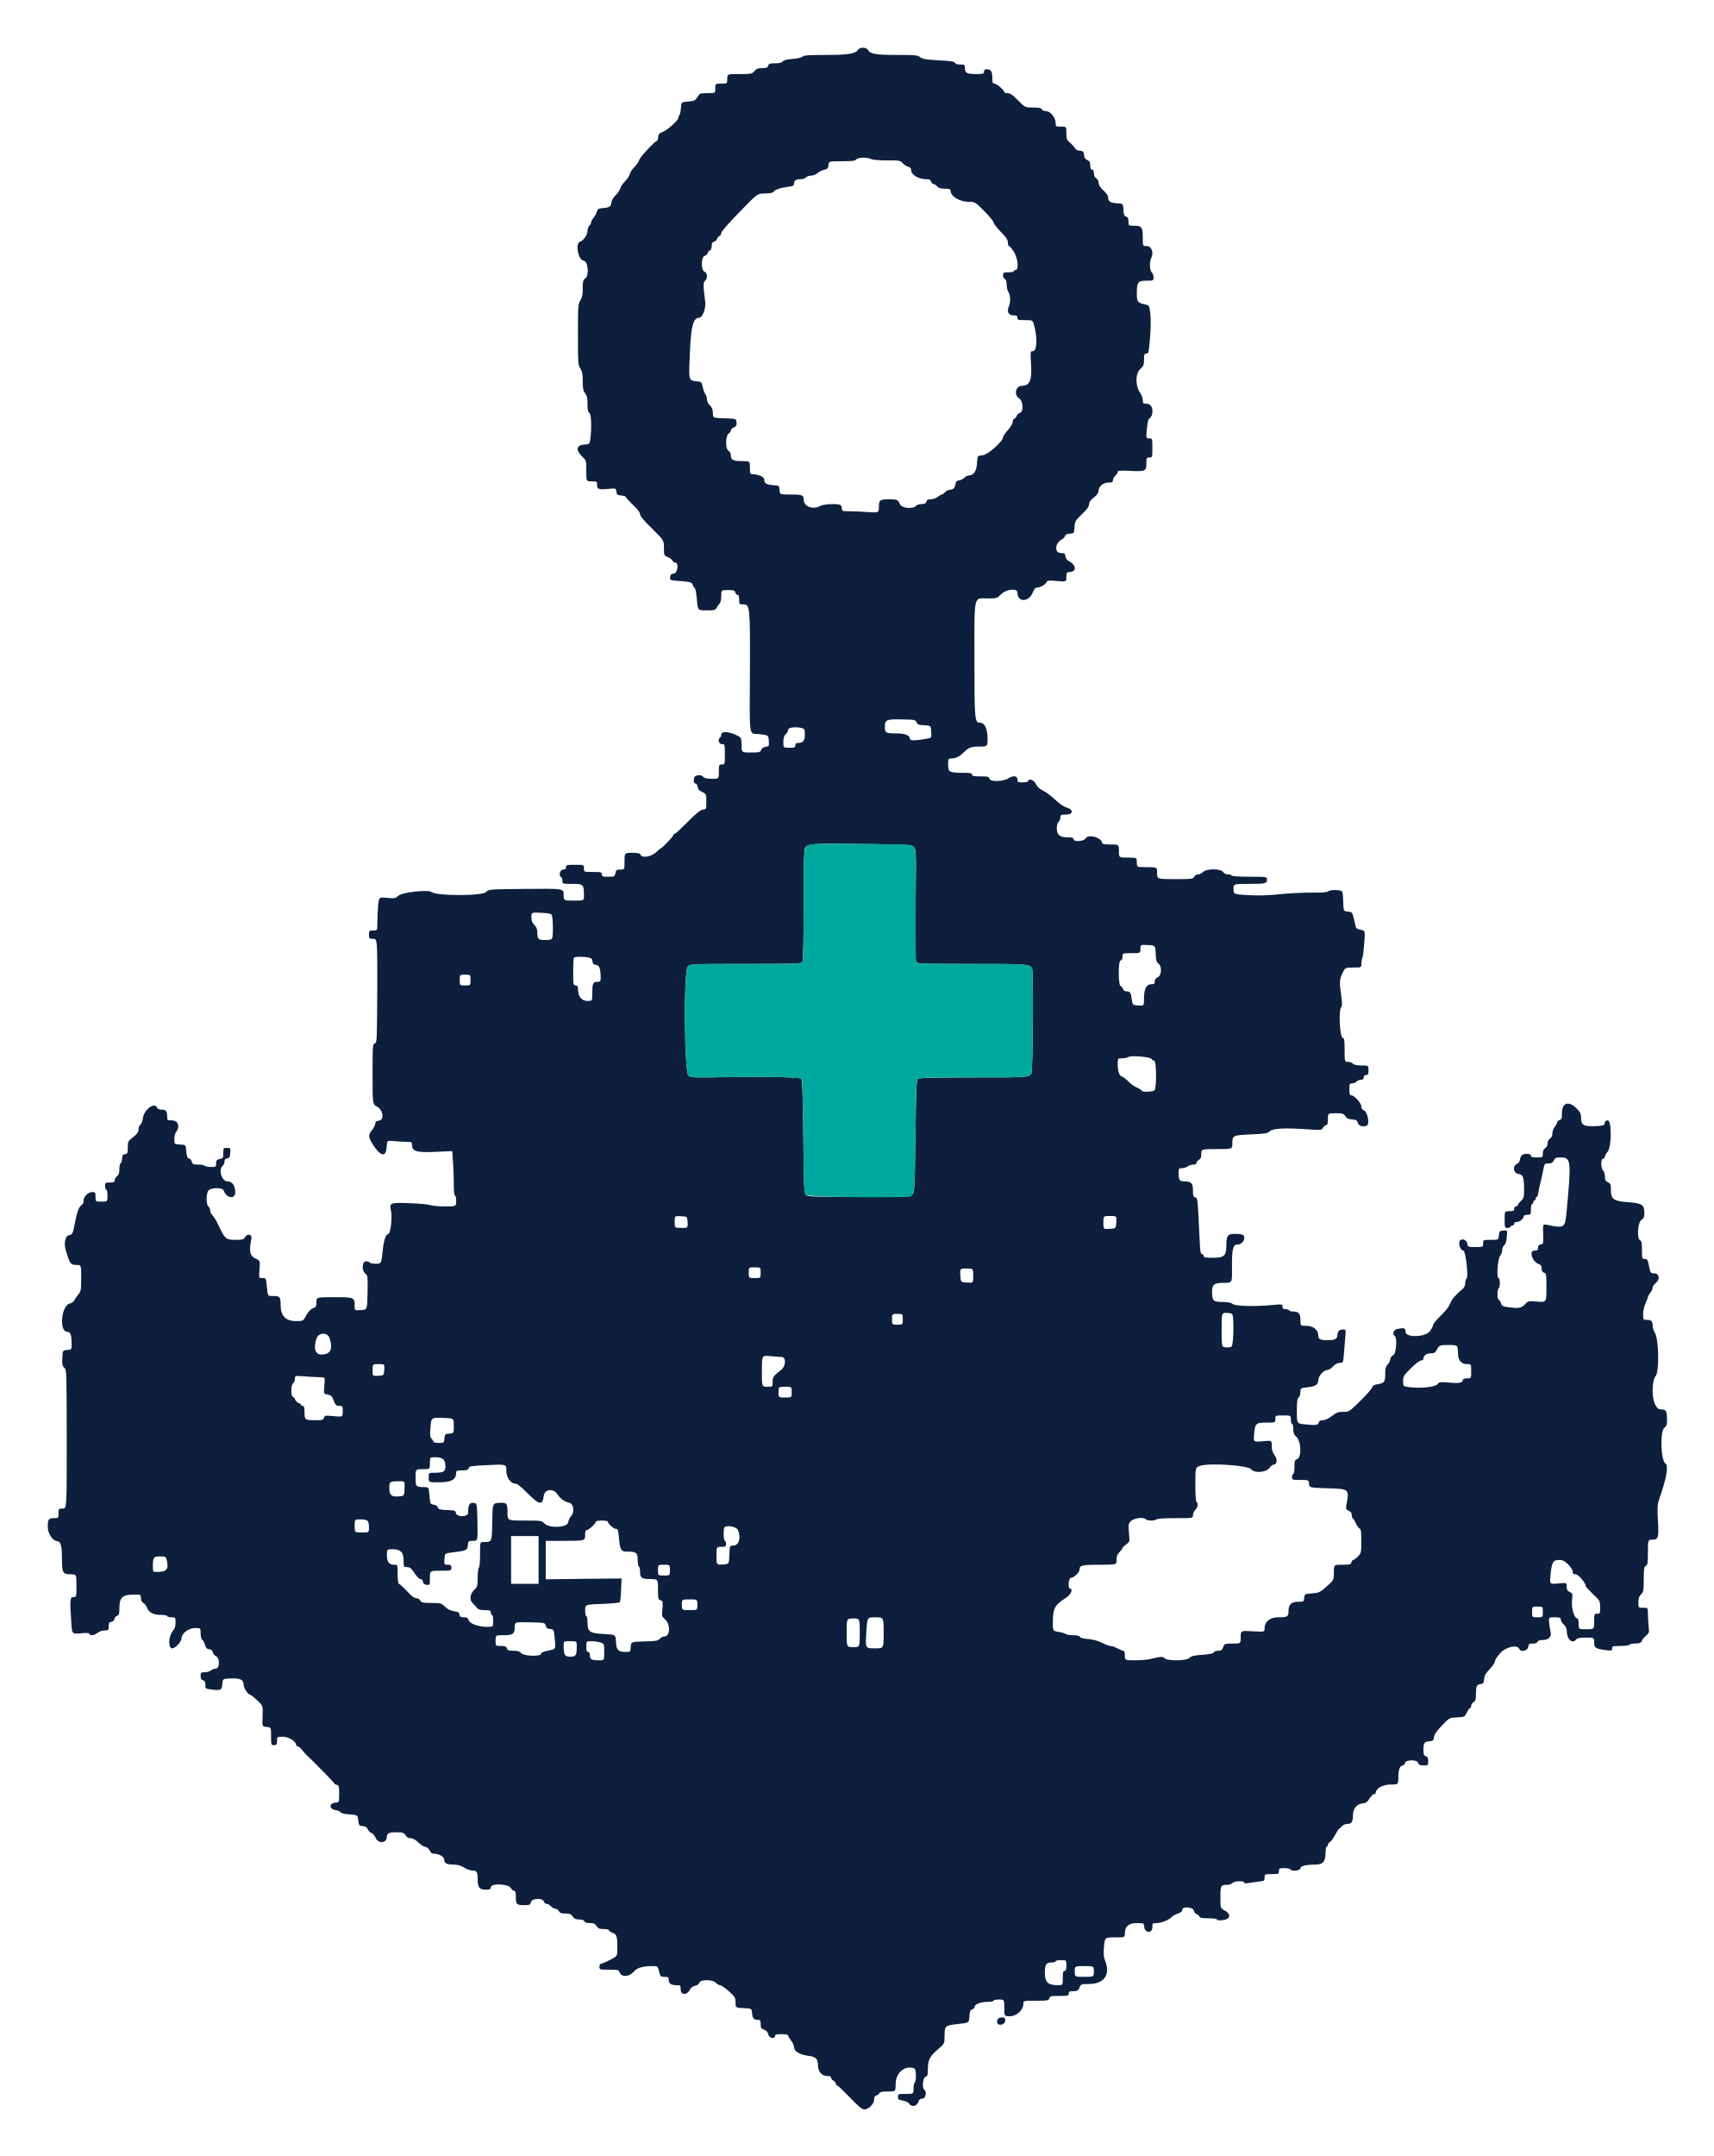
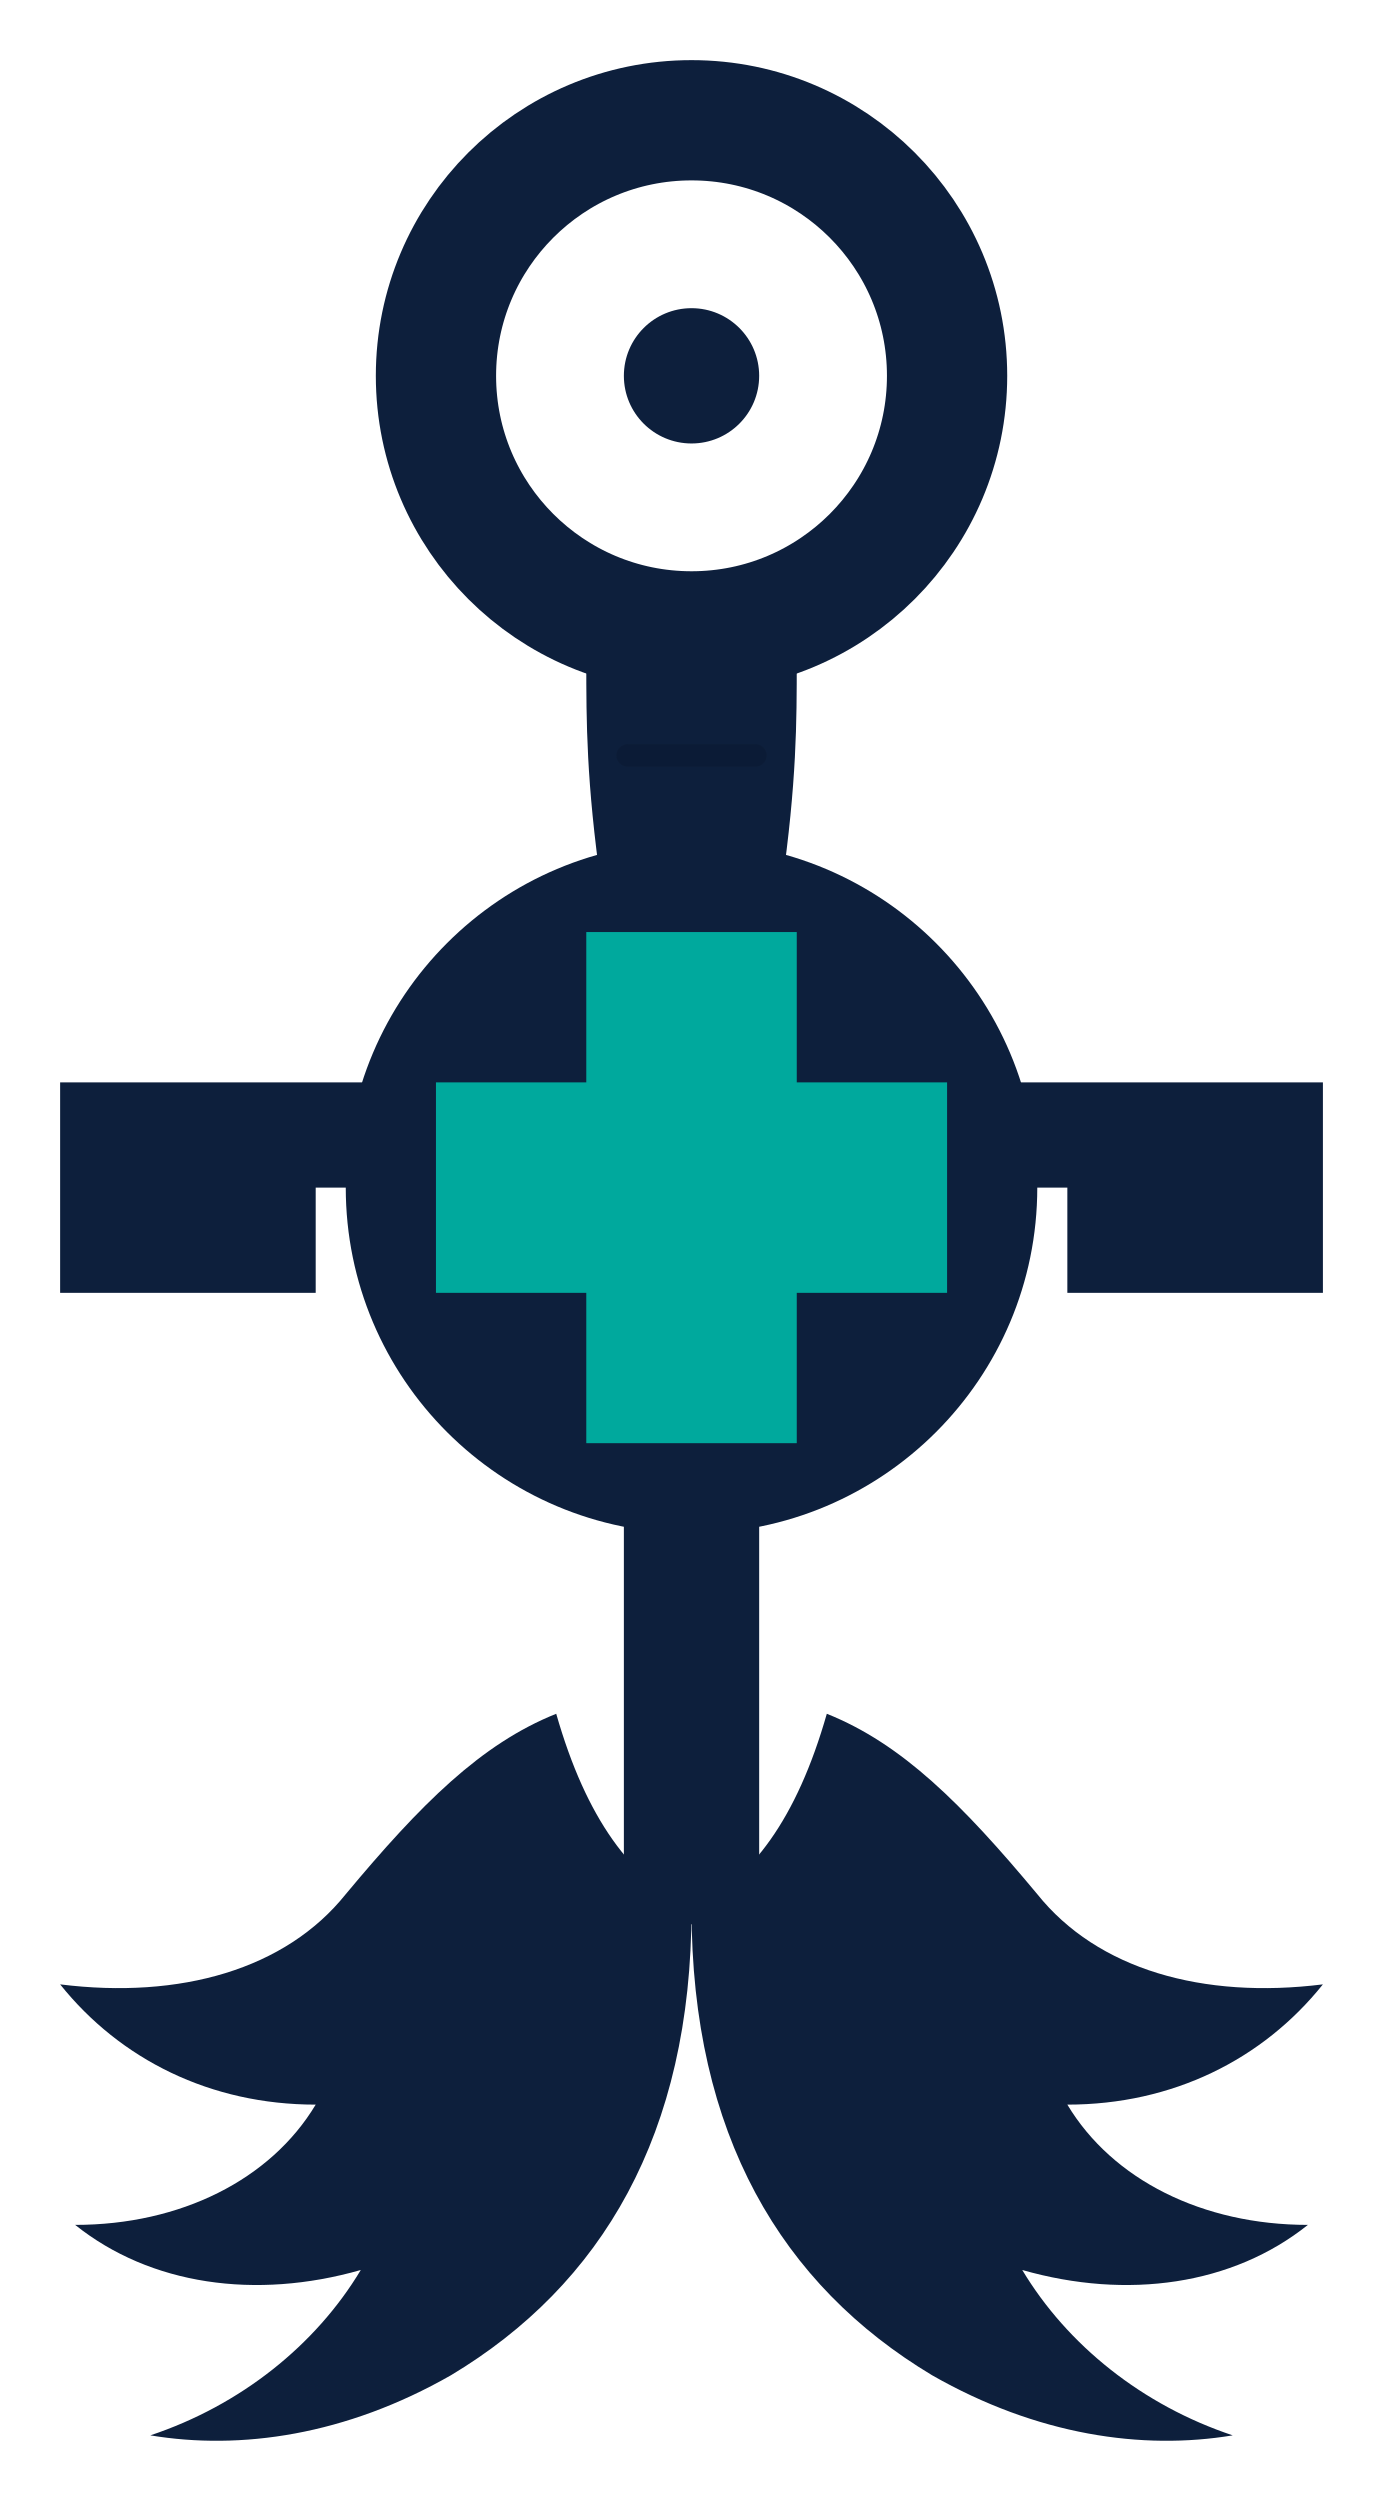
- <svg xmlns="http://www.w3.org/2000/svg" viewBox="72 6 1435 1805">
-   <g transform="translate(0,1800) scale(0.1,-0.1)">
-     <path d="M7904 17522 c-21 -32 -83 -42 -271 -42 -140 0 -183 -3 -192 -14 -6 -7 -41 -16 -83 -19 -48 -4 -76 -11 -84 -22 -8 -10 -28 -15 -64 -15 -43 0 -53 -3 -57 -20 -4 -16 -14 -20 -49 -20 -35 0 -49 -5 -66 -25 -20 -24 -27 -25 -125 -25 -103 0 -103 0 -103 -40 0 -40 0 -40 -50 -40 -50 0 -50 0 -50 -40 0 -40 0 -40 -65 -40 -63 0 -66 -1 -85 -32 -18 -30 -25 -33 -77 -38 -58 -5 -58 -5 -61 -55 -2 -27 -7 -54 -13 -59 -5 -6 -9 -16 -9 -24 0 -21 -96 -105 -133 -118 -26 -9 -33 -17 -35 -42 -2 -18 -7 -32 -11 -32 -16 0 -142 -135 -148 -159 -3 -14 -21 -40 -39 -58 -19 -18 -37 -46 -40 -61 -4 -15 -22 -42 -40 -60 -19 -18 -37 -45 -40 -59 -4 -15 -22 -42 -41 -60 -18 -19 -33 -44 -33 -57 0 -32 -17 -44 -69 -48 -39 -3 -46 -6 -54 -33 -5 -16 -18 -39 -28 -51 -11 -11 -19 -27 -19 -36 0 -9 -7 -21 -15 -28 -8 -7 -15 -27 -15 -44 -1 -33 -33 -79 -62 -89 -43 -15 -17 -153 29 -159 38 -4 49 -128 13 -150 -17 -11 -20 -23 -20 -83 0 -53 -5 -77 -20 -100 -19 -28 -20 -47 -20 -285 0 -238 1 -257 20 -285 15 -23 20 -47 20 -106 0 -61 4 -81 20 -102 15 -19 20 -40 20 -91 0 -50 4 -68 15 -72 16 -7 21 -127 9 -217 -7 -46 -7 -46 -53 -49 -64 -4 -71 -46 -17 -99 36 -34 36 -35 36 -121 0 -88 0 -88 45 -88 43 0 45 -1 45 -29 0 -37 14 -42 94 -34 64 6 64 6 68 -23 3 -26 7 -29 41 -32 20 -2 37 -7 37 -12 0 -5 27 -34 60 -66 38 -36 60 -65 60 -79 0 -15 33 -55 100 -120 100 -99 100 -99 100 -162 0 -63 0 -64 34 -78 18 -8 36 -21 39 -30 4 -8 13 -15 22 -15 32 0 20 -88 -12 -92 -22 -2 -29 -9 -31 -29 -3 -27 -3 -27 88 -34 83 -7 92 -9 100 -30 5 -13 13 -26 19 -29 5 -4 13 -47 17 -96 7 -90 7 -90 80 -90 66 0 75 2 85 22 7 13 18 29 26 36 7 8 13 35 13 63 0 49 0 49 56 49 47 0 57 -3 61 -20 3 -11 12 -20 19 -20 10 0 14 -13 14 -40 0 -40 0 -40 39 -40 50 0 53 -33 51 -529 -3 -615 -12 -547 78 -557 77 -9 77 -9 80 -56 3 -44 2 -47 -25 -50 -17 -2 -32 -11 -38 -25 -9 -21 -16 -23 -87 -23 -78 0 -78 0 -78 63 -1 62 -1 62 -48 85 -60 29 -122 30 -122 3 0 -11 -4 -23 -10 -26 -22 -14 -11 -55 15 -55 25 0 25 -1 25 -85 0 -84 0 -85 -25 -85 -24 0 -25 -3 -25 -60 0 -60 0 -60 -59 -60 -40 0 -63 5 -71 15 -13 16 -38 19 -64 9 -21 -8 -22 -64 -2 -64 8 0 16 -12 18 -26 2 -15 10 -30 18 -34 56 -26 55 -25 55 -91 0 -63 0 -64 -29 -67 -21 -3 -55 -30 -127 -103 -54 -54 -102 -99 -108 -99 -6 0 -11 -5 -11 -10 0 -10 -94 -110 -103 -110 -3 0 -22 -16 -43 -35 -42 -39 -119 -51 -130 -20 -5 11 -22 15 -70 15 -64 0 -64 0 -64 -70 0 -70 0 -70 -35 -70 -31 0 -36 -3 -41 -30 -6 -29 -9 -30 -60 -30 -47 0 -54 2 -54 20 0 18 -7 20 -75 20 -75 0 -75 0 -75 30 0 30 0 30 -75 30 -68 0 -75 -2 -75 -20 0 -15 -7 -20 -25 -20 -26 0 -38 -51 -15 -65 6 -3 10 -17 10 -31 0 -24 2 -24 84 -24 93 0 96 -3 96 -101 0 -39 0 -39 -85 -39 -85 0 -85 0 -85 51 0 50 0 50 -316 47 -310 -3 -315 -3 -332 -25 -27 -35 -415 -35 -459 -1 -28 22 -245 -2 -275 -30 -25 -23 -32 -25 -96 -19 -69 7 -69 7 -76 -70 -3 -42 -6 -105 -6 -140 0 -63 0 -63 -35 -63 -33 0 -35 -2 -35 -35 0 -33 2 -35 35 -35 35 0 35 0 34 -435 -2 -415 -2 -435 -20 -440 -18 -6 -19 -21 -19 -258 0 -252 0 -252 38 -272 51 -28 62 -111 15 -117 -21 -2 -29 -9 -31 -28 -2 -13 -15 -37 -28 -53 -32 -38 -30 -58 9 -120 65 -100 110 -108 115 -18 3 54 3 54 70 47 37 -3 84 -6 105 -6 32 0 37 -3 37 -22 1 -58 36 -69 203 -61 l134 6 6 -84 c4 -46 7 -130 7 -186 0 -62 4 -103 10 -103 6 0 10 -20 10 -45 0 -45 0 -45 -94 -45 -52 0 -107 5 -123 11 -15 6 -94 13 -174 16 -164 6 -170 4 -154 -68 11 -51 -5 -189 -22 -189 -20 0 -40 -54 -47 -130 -13 -122 -12 -120 -61 -120 -24 0 -47 5 -50 10 -3 6 -17 10 -31 10 -33 0 -36 -80 -4 -103 19 -13 20 -23 18 -158 -3 -144 -3 -144 -55 -147 -53 -3 -53 -3 -53 33 0 74 -3 75 -170 75 -150 0 -150 0 -150 -41 0 -36 -3 -42 -30 -52 -19 -7 -38 -28 -55 -59 -26 -48 -26 -48 -87 -48 -87 0 -128 44 -128 136 0 69 -5 74 -70 74 -38 0 -38 0 -45 75 -7 75 -7 75 -38 75 -30 0 -30 0 -24 72 6 73 6 73 -36 93 -45 21 -53 64 -32 163 9 39 -35 49 -55 12 -9 -17 -21 -20 -80 -20 -76 0 -86 8 -135 111 -22 48 -39 76 -58 97 -10 10 -17 28 -17 39 0 11 -7 26 -15 33 -17 14 -20 85 -5 124 13 35 124 40 135 6 19 -61 95 -73 95 -14 0 58 -25 94 -66 94 -47 0 -77 99 -39 130 8 7 15 23 15 36 0 16 7 24 23 26 18 2 23 10 25 46 3 41 2 42 -27 42 -30 0 -31 -2 -31 -44 0 -40 -2 -44 -30 -49 -25 -6 -30 -11 -30 -37 0 -29 -2 -30 -44 -30 -25 0 -48 5 -51 10 -3 5 -28 10 -55 10 -43 0 -48 3 -54 25 -4 14 -13 25 -21 25 -15 0 -23 22 -27 80 -3 34 -4 35 -51 38 -47 3 -47 3 -47 45 0 23 7 51 15 61 35 46 16 96 -36 96 -36 0 -39 2 -39 29 0 48 -9 61 -45 61 -20 0 -35 6 -39 15 -19 52 -109 -12 -119 -85 -3 -24 -13 -49 -21 -56 -9 -6 -16 -24 -16 -40 -1 -22 -11 -37 -45 -64 -43 -33 -45 -37 -45 -87 0 -46 -2 -52 -22 -55 -19 -2 -24 -10 -26 -40 -2 -21 -7 -38 -13 -38 -5 0 -9 -20 -9 -45 0 -33 -5 -50 -20 -62 -11 -10 -20 -25 -20 -35 0 -14 -8 -18 -40 -18 -38 0 -40 -2 -40 -30 0 -16 5 -30 10 -30 6 0 10 -22 10 -50 0 -50 0 -50 -50 -50 -50 0 -50 0 -50 40 0 37 -2 40 -28 40 -35 0 -72 -37 -72 -73 0 -14 -6 -30 -14 -34 -27 -16 -42 -59 -66 -187 -10 -54 -16 -62 -45 -68 -28 -5 -41 -68 -25 -122 35 -118 41 -126 91 -126 39 0 39 0 39 -109 0 -100 -2 -112 -24 -138 -12 -15 -28 -38 -34 -50 -7 -12 -22 -23 -34 -25 -74 -10 -97 -238 -24 -238 26 0 36 -29 36 -106 0 -42 0 -43 -37 -46 -38 -3 -38 -3 -41 -67 -3 -53 0 -67 17 -82 19 -18 19 -34 20 -599 0 -580 0 -580 -34 -580 -34 0 -35 -1 -35 -40 0 -40 0 -40 -39 -40 -44 0 -51 -10 -51 -73 0 -55 39 -114 77 -119 33 -4 42 -36 42 -161 1 -105 9 -117 71 -117 50 0 50 0 50 -95 0 -95 0 -95 -25 -95 -29 0 -31 -25 -18 -213 6 -98 6 -98 80 -91 52 5 73 3 73 -5 0 -18 40 -13 67 9 14 11 41 20 59 20 32 0 34 2 34 34 0 28 4 35 23 38 14 2 23 11 25 24 2 12 12 24 23 27 16 4 19 14 19 69 0 84 27 108 120 108 60 0 60 0 60 -30 0 -19 7 -33 21 -40 11 -7 25 -25 31 -41 13 -38 54 -59 118 -59 27 0 50 -4 50 -10 0 -5 16 -10 35 -10 35 0 35 0 35 -44 0 -33 -7 -52 -25 -74 -35 -41 -37 -142 -4 -142 27 0 79 55 79 84 0 41 59 86 113 86 47 0 47 0 47 -44 0 -27 6 -48 15 -56 8 -7 19 -27 23 -44 6 -23 15 -32 34 -34 19 -2 28 -10 30 -25 2 -12 13 -26 26 -32 35 -15 33 -105 -2 -105 -14 0 -31 -7 -40 -15 -8 -8 -31 -15 -50 -15 -34 0 -36 -2 -36 -31 0 -22 5 -32 20 -36 15 -4 20 -14 20 -38 0 -33 1 -34 55 -40 74 -10 83 -4 87 47 3 43 3 43 68 46 81 4 110 -10 110 -52 0 -29 39 -86 58 -86 4 0 29 -20 56 -45 48 -45 48 -45 45 -132 -4 -88 -4 -88 34 -91 37 -3 37 -3 37 -78 0 -72 1 -74 25 -74 22 0 25 4 25 35 0 35 0 35 49 35 49 0 111 -39 111 -69 0 -6 6 -11 13 -11 7 0 23 -14 37 -31 14 -17 31 -36 38 -43 48 -43 232 -231 232 -237 0 -4 9 -9 20 -12 18 -5 20 -14 20 -75 0 -71 0 -71 -32 -74 -54 -5 -53 -53 1 -62 21 -3 41 -12 43 -18 3 -8 31 -15 74 -18 69 -5 69 -5 74 -50 5 -42 7 -45 38 -48 24 -2 35 -10 42 -27 5 -13 19 -26 30 -30 12 -4 28 -23 36 -42 21 -48 87 -47 92 2 5 39 15 45 84 45 50 0 60 -3 74 -25 11 -17 26 -25 44 -25 17 0 39 -12 62 -34 19 -19 46 -36 59 -38 14 -2 29 -14 37 -30 10 -21 20 -28 43 -28 37 0 79 -26 79 -49 0 -29 22 -41 74 -41 37 0 62 -7 91 -25 22 -13 54 -25 71 -25 36 0 44 -13 44 -70 0 -71 13 -90 65 -90 38 0 45 3 45 20 0 34 143 30 166 -5 9 -14 23 -25 30 -25 10 0 14 -15 14 -54 0 -61 6 -66 76 -66 38 0 44 3 50 25 8 34 98 38 109 5 3 -11 14 -20 24 -20 10 0 26 -9 36 -20 10 -11 26 -20 36 -20 10 0 23 -9 29 -20 8 -15 21 -20 55 -20 36 0 48 -5 61 -25 13 -19 25 -25 54 -25 24 0 40 -5 44 -15 3 -10 19 -15 45 -15 32 0 44 -5 57 -25 13 -20 24 -25 60 -25 24 0 44 -5 44 -11 0 -5 13 -15 29 -20 35 -12 41 -31 41 -125 0 -71 0 -71 -61 -102 -34 -18 -68 -32 -75 -32 -8 0 -14 -11 -14 -25 0 -25 1 -25 80 -25 77 0 81 -1 90 -25 15 -39 79 -36 115 6 28 34 72 48 156 49 47 0 47 0 58 -45 11 -43 13 -45 46 -45 30 0 35 -3 35 -23 0 -33 19 -47 62 -47 37 0 38 -1 38 -35 0 -48 51 -52 75 -6 9 19 25 32 46 36 19 4 33 15 36 26 8 28 112 28 138 -1 10 -11 26 -20 35 -20 9 0 42 -23 74 -51 52 -47 56 -55 56 -95 0 -43 0 -43 68 -46 67 -3 67 -3 70 -43 4 -43 14 -55 50 -55 19 0 22 -5 22 -36 0 -30 4 -37 29 -47 20 -7 31 -20 35 -39 6 -31 56 -43 56 -13 0 12 13 15 55 15 32 0 55 -4 55 -11 0 -6 11 -25 25 -43 14 -18 25 -45 25 -59 0 -32 55 -62 130 -70 52 -7 70 -26 70 -79 0 -51 32 -88 77 -88 22 0 33 -5 33 -15 0 -8 9 -19 20 -25 11 -6 20 -17 20 -25 0 -8 5 -15 11 -15 6 0 53 -45 106 -100 72 -76 102 -100 121 -100 36 0 82 46 82 83 0 20 6 30 19 34 11 3 22 11 25 19 4 10 24 14 71 14 65 0 65 0 65 59 0 80 51 141 117 141 28 0 43 -5 47 -16 10 -25 7 -102 -4 -109 -5 -3 -10 -26 -10 -51 0 -44 0 -44 -65 -44 -63 0 -65 -1 -65 -25 0 -21 6 -26 41 -31 23 -4 46 -15 52 -25 19 -31 63 -25 76 11 7 23 16 30 35 30 27 0 40 60 16 75 -20 13 -12 102 10 108 17 4 20 14 20 60 0 79 14 109 81 167 59 51 59 51 59 113 0 87 4 90 112 102 93 10 93 10 96 64 3 43 7 54 23 58 10 3 19 11 19 18 0 24 48 45 105 45 30 0 55 5 55 10 0 6 20 10 45 10 45 0 45 0 45 -70 0 -70 0 -70 48 -70 55 0 112 53 112 104 0 26 0 26 106 26 97 0 106 2 111 20 5 18 14 20 84 20 72 0 79 2 79 20 0 17 7 20 39 20 33 0 40 4 51 30 12 29 15 30 79 30 128 0 183 80 135 196 -12 29 -14 55 -9 116 7 78 7 78 91 78 84 0 84 0 84 35 0 58 32 85 101 85 58 0 58 0 61 -32 5 -53 68 -56 68 -4 0 35 1 36 38 36 39 0 109 30 127 54 6 7 27 18 48 25 26 9 37 18 37 32 0 32 94 24 98 -8 2 -12 12 -25 22 -28 10 -3 21 -12 24 -20 4 -11 23 -15 75 -15 41 0 71 -4 73 -11 2 -7 20 -8 51 -4 62 10 69 50 12 81 -35 19 -35 19 -35 110 0 100 3 104 60 104 15 0 33 7 40 15 15 18 100 21 100 4 0 -7 11 -9 33 -4 17 3 56 9 85 12 50 5 52 6 52 34 0 29 0 29 60 29 57 0 60 1 60 25 0 23 4 25 44 25 25 0 48 -4 51 -10 12 -19 85 -12 85 9 0 19 49 31 131 31 57 0 79 26 79 95 0 30 5 55 10 55 6 0 10 7 10 15 0 8 8 19 18 24 9 5 28 31 42 58 14 26 29 50 34 52 4 2 16 12 24 22 9 11 28 19 42 19 38 0 50 18 50 72 0 57 31 95 82 100 25 2 39 12 57 41 13 20 30 37 38 37 7 0 13 4 13 8 0 38 59 72 123 72 67 0 67 0 67 64 0 62 14 96 40 96 5 0 12 9 15 20 9 30 104 30 112 0 4 -16 14 -20 44 -20 38 0 39 1 39 36 0 27 -5 37 -20 41 -16 4 -20 14 -20 52 0 59 7 69 50 73 31 3 35 7 38 34 2 21 22 50 66 97 63 66 63 66 127 69 63 3 64 4 82 40 10 21 23 38 28 38 5 0 9 9 9 20 0 10 9 24 20 30 16 9 20 21 20 68 0 67 6 79 40 83 21 3 26 10 28 42 3 29 14 49 48 84 24 26 44 56 44 67 0 12 21 42 46 69 49 52 143 70 158 31 11 -29 70 -14 74 19 3 24 8 27 38 27 22 0 37 6 40 15 4 10 20 15 44 15 48 0 75 28 65 67 -4 15 -9 49 -12 76 -5 47 -5 47 46 47 43 0 51 -3 51 -18 0 -10 11 -29 25 -42 15 -14 25 -35 25 -50 0 -74 45 -117 80 -75 9 11 32 15 81 15 69 0 69 0 69 -40 0 -46 10 -53 98 -65 48 -6 52 -5 52 14 0 19 6 21 69 21 39 0 73 5 76 10 3 6 21 10 40 10 42 0 65 9 65 24 0 6 14 24 31 39 30 26 31 30 25 80 -3 29 -6 76 -6 105 0 52 0 52 -40 52 -40 0 -40 0 -40 45 0 33 6 51 23 68 20 20 22 32 22 125 0 88 3 105 18 113 14 9 17 25 17 114 0 105 0 105 39 105 49 0 54 18 44 176 -5 99 -3 121 14 171 58 163 77 274 51 289 -41 25 -48 276 -9 302 16 11 21 25 21 61 0 76 -8 91 -44 91 -27 0 -36 6 -55 41 -31 54 -28 203 4 239 30 34 27 297 -4 356 -12 21 -21 49 -21 61 0 41 -11 53 -46 53 -34 0 -34 0 -34 48 0 26 9 67 20 91 11 24 20 48 20 53 0 5 9 21 20 35 11 14 20 34 20 44 0 9 11 26 25 37 40 32 31 82 -16 82 -26 0 -29 4 -40 60 -10 53 -14 60 -35 60 -23 0 -24 3 -24 75 0 58 -4 77 -15 81 -29 11 -21 150 10 170 20 13 25 24 25 60 0 68 -19 81 -135 89 -123 9 -145 25 -145 104 0 45 -3 53 -25 63 -20 9 -25 18 -25 48 0 21 -7 43 -15 50 -9 8 -15 30 -15 56 0 32 4 44 15 44 8 0 15 8 15 17 0 9 10 27 22 40 34 37 36 263 2 263 -16 0 -24 -7 -26 -22 -3 -21 -9 -23 -82 -26 -95 -4 -116 9 -116 71 0 33 -7 47 -39 79 -67 65 -121 46 -121 -42 0 -43 -3 -53 -20 -57 -11 -3 -20 -11 -20 -18 0 -7 -9 -24 -20 -38 -11 -14 -20 -39 -20 -56 0 -20 -7 -35 -20 -43 -12 -8 -20 -24 -20 -40 0 -17 -8 -33 -20 -40 -13 -9 -20 -24 -20 -45 0 -33 0 -33 -50 -33 -38 0 -50 4 -50 15 0 10 -10 15 -34 15 -37 0 -52 -13 -58 -50 -2 -14 -13 -29 -26 -35 -38 -17 -28 -79 14 -83 38 -4 47 -29 47 -134 0 -61 -3 -71 -27 -93 -14 -13 -26 -29 -26 -35 0 -5 -7 -10 -15 -10 -8 0 -15 -9 -15 -20 0 -17 -7 -20 -40 -20 -40 0 -40 0 -40 -70 0 -68 1 -70 25 -70 14 0 25 5 25 10 0 6 7 10 15 10 8 0 15 7 15 15 0 9 9 15 23 15 25 0 57 28 57 48 0 7 14 12 30 12 29 0 30 2 30 45 0 25 5 45 10 45 6 0 10 7 10 15 0 8 5 15 10 15 6 0 10 7 10 15 0 8 4 15 9 15 5 0 11 17 14 38 3 20 11 57 17 82 6 25 17 71 23 103 11 56 12 57 44 57 26 0 36 6 45 25 10 22 18 25 58 25 86 0 89 -28 51 -430 -15 -166 -14 -165 -168 -134 -33 6 -33 6 -30 -77 2 -80 1 -84 -20 -87 -17 -3 -23 -10 -23 -28 0 -20 -5 -24 -30 -24 -51 0 -17 -97 41 -115 13 -4 19 -16 19 -35 0 -20 6 -31 20 -35 19 -6 20 -15 20 -127 0 -121 0 -121 -77 -115 -75 6 -77 5 -104 -24 -29 -31 -53 -35 -144 -22 -40 5 -49 10 -57 35 -5 15 -14 28 -19 28 -12 0 -11 87 1 95 14 8 13 85 -1 85 -19 0 -7 164 14 187 9 11 17 32 17 48 0 15 7 33 17 40 10 8 18 32 21 69 5 57 5 57 -29 54 -31 -3 -34 -6 -37 -40 -3 -38 -3 -38 -68 -38 -64 0 -64 0 -64 -30 0 -30 0 -30 -64 -30 -63 0 -64 0 -69 30 -9 42 -67 46 -67 4 0 -32 17 -64 34 -64 20 0 45 -223 27 -234 -6 -4 -11 -22 -11 -39 -1 -22 -9 -38 -26 -52 -14 -11 -31 -26 -37 -33 -7 -7 -20 -21 -29 -30 -9 -10 -22 -28 -28 -42 -21 -47 -35 -66 -92 -122 -32 -31 -58 -64 -58 -73 0 -9 -12 -32 -27 -51 -41 -50 -203 -54 -203 -4 0 32 -9 36 -69 24 -31 -7 -45 -44 -21 -59 22 -14 12 -149 -12 -160 -14 -6 -24 -21 -26 -36 -2 -15 -12 -35 -23 -45 -14 -13 -19 -30 -19 -73 0 -71 -6 -80 -61 -89 -32 -5 -45 -13 -48 -27 -2 -10 -46 -61 -98 -112 -94 -92 -96 -93 -145 -93 -41 0 -57 -6 -95 -35 -28 -22 -57 -35 -75 -35 -21 0 -31 -6 -35 -20 -6 -22 -22 -24 -122 -14 -61 7 -61 7 -61 109 0 79 3 105 15 115 8 7 15 27 15 46 0 33 0 33 61 40 67 7 89 23 89 62 0 32 46 82 74 82 12 0 34 14 49 30 19 20 39 30 57 30 28 0 28 1 34 77 4 43 9 106 12 141 5 60 5 62 -18 62 -30 0 -48 -17 -48 -45 0 -33 -20 -45 -76 -45 -69 0 -84 7 -84 39 -1 48 -42 81 -100 81 -50 0 -50 0 -50 50 0 54 -15 70 -64 70 -14 0 -28 5 -31 10 -3 6 -17 10 -31 10 -18 0 -24 5 -24 21 0 21 -2 21 -92 13 -147 -14 -306 -9 -327 10 -12 11 -37 16 -84 16 -77 0 -87 10 -87 84 0 63 16 76 100 76 68 0 68 0 67 118 -2 160 7 202 43 202 31 0 60 27 60 57 0 26 -18 33 -80 33 -60 0 -70 -14 -70 -97 -1 -87 -18 -103 -114 -103 -61 0 -76 3 -76 15 0 8 -6 15 -14 15 -12 0 -16 24 -20 118 -18 371 -16 351 -37 357 -16 5 -19 16 -19 61 0 60 -15 74 -80 74 -32 0 -40 14 -40 71 0 36 2 39 28 39 16 0 37 7 48 15 10 8 31 15 47 15 17 0 27 5 27 15 0 8 9 19 20 25 15 8 20 21 20 50 0 40 0 40 130 40 130 0 130 0 130 49 0 65 5 67 159 74 117 5 136 8 156 27 26 24 124 29 321 15 108 -7 112 -7 123 14 7 11 18 21 26 21 11 0 15 13 15 50 0 50 0 50 65 50 57 0 66 -3 81 -24 12 -19 26 -26 57 -28 35 -3 42 -7 47 -28 6 -27 51 -39 78 -22 23 15 4 111 -24 124 -16 7 -24 20 -24 35 0 28 -59 93 -84 93 -13 0 -16 10 -16 50 0 46 2 50 24 50 13 0 29 7 36 15 7 8 23 15 36 15 17 0 24 6 24 20 0 13 7 20 20 20 17 0 20 7 20 40 0 40 0 40 -59 40 -40 0 -63 5 -71 15 -7 8 -25 15 -41 15 -29 0 -29 0 -29 100 0 78 -3 100 -14 100 -26 0 -39 233 -14 258 8 8 8 31 0 94 -17 116 -15 142 11 193 22 44 22 44 90 45 67 0 67 0 67 29 0 16 4 40 9 53 5 13 12 69 16 125 7 102 7 102 -30 109 -20 3 -38 12 -39 18 -2 6 -10 38 -18 71 -14 59 -15 60 -51 63 -36 3 -36 3 -39 90 -3 87 -3 87 -56 90 -33 2 -60 -2 -69 -10 -10 -8 -52 -12 -137 -11 -66 1 -186 -5 -266 -13 -100 -11 -183 -13 -267 -8 -123 7 -123 7 -123 50 0 44 0 44 124 44 142 0 156 3 156 36 0 24 0 24 -144 24 -86 0 -147 4 -151 10 -3 6 -18 10 -33 10 -16 0 -32 8 -40 20 -18 29 -140 29 -167 0 -10 -11 -28 -20 -41 -20 -13 0 -28 -9 -34 -20 -10 -19 -21 -20 -160 -20 -150 0 -150 0 -150 50 0 50 0 50 -85 50 -85 0 -85 0 -85 40 0 40 0 40 -75 40 -75 0 -75 0 -75 55 0 55 0 55 -70 55 -42 0 -70 4 -70 10 0 48 -118 81 -140 40 -14 -25 -100 -30 -100 -5 0 11 -12 15 -50 15 -66 0 -90 20 -90 76 0 25 6 47 15 54 8 7 15 23 15 36 0 22 4 24 45 24 63 0 68 43 7 59 -23 7 -60 32 -95 65 -31 30 -77 65 -103 77 -31 16 -50 34 -59 56 -14 32 -65 50 -65 23 0 -5 -20 -10 -45 -10 -41 0 -45 2 -45 25 0 30 -36 35 -75 9 -43 -28 -151 -31 -158 -5 -5 19 -12 21 -76 21 -56 0 -71 3 -71 15 0 12 -14 15 -62 15 -129 0 -138 5 -138 66 0 51 2 54 24 54 37 0 70 15 102 47 44 44 66 53 138 53 66 0 66 0 66 68 0 80 -25 132 -63 132 -45 0 -47 19 -47 529 0 558 -10 511 113 511 74 0 77 1 111 35 44 44 136 53 136 14 0 -86 100 -81 131 6 9 23 19 35 32 35 26 0 74 27 81 46 6 14 17 16 86 10 80 -7 80 -7 80 33 0 38 2 40 33 43 58 5 48 61 -17 93 -12 6 -22 22 -24 38 -3 24 -8 27 -38 27 -53 0 -52 77 1 109 19 11 35 27 35 35 0 10 13 16 38 18 37 3 37 3 40 54 3 49 7 55 62 109 44 41 60 64 60 83 1 19 12 36 40 57 27 21 39 38 40 56 0 37 39 69 83 69 30 0 37 4 37 20 0 11 9 28 20 37 11 10 20 24 20 32 0 11 18 13 103 9 127 -7 137 -2 137 62 0 47 2 50 25 50 25 0 25 1 25 80 0 80 0 80 -26 80 -27 0 -27 0 -20 77 4 43 11 80 15 83 50 33 39 130 -15 130 -31 0 -34 3 -34 30 0 16 -11 46 -25 66 -39 58 -37 159 5 196 26 23 30 33 30 77 0 43 3 51 19 51 16 0 20 10 25 58 13 135 16 211 9 277 -8 69 -8 69 -47 77 -58 12 -66 23 -66 89 0 97 9 109 80 109 59 0 60 0 60 29 0 16 -7 34 -15 41 -18 15 -20 91 -4 121 22 43 2 99 -37 99 -34 0 -34 0 -34 66 0 91 -9 104 -70 104 -50 0 -50 0 -50 36 0 27 -5 37 -20 41 -15 4 -20 15 -22 57 -3 51 -3 51 -53 54 -57 4 -75 15 -75 48 0 15 -15 37 -40 60 -27 25 -40 45 -40 63 0 15 -8 31 -20 39 -13 8 -20 23 -20 42 0 20 -5 30 -15 30 -10 0 -15 11 -15 35 0 28 -5 37 -24 45 -18 7 -26 18 -28 42 -3 29 -7 33 -36 36 -19 2 -36 10 -39 20 -4 8 -22 29 -40 45 -30 26 -33 34 -33 83 0 54 0 54 -45 54 -44 0 -45 1 -45 31 0 45 -45 99 -82 99 -16 0 -31 6 -34 15 -5 11 -23 15 -73 15 -67 0 -67 0 -126 60 -44 45 -66 60 -87 60 -15 0 -28 4 -28 9 0 16 -64 71 -82 71 -15 0 -18 9 -18 48 0 53 -12 72 -47 72 -16 0 -23 -6 -23 -20 0 -18 -7 -20 -68 -20 -75 0 -92 9 -92 52 0 26 -3 28 -39 28 -24 0 -41 5 -44 14 -4 11 -38 16 -137 21 -105 6 -135 11 -154 26 -21 17 -43 19 -194 19 -176 0 -225 8 -243 41 -13 25 -70 26 -85 1z m109 -913 c12 -7 67 -12 133 -12 106 1 114 -1 133 -23 11 -13 32 -26 46 -30 17 -4 25 -13 25 -28 0 -39 61 -76 126 -76 27 0 37 -5 41 -20 3 -11 12 -20 19 -20 8 0 22 -9 31 -20 13 -15 30 -20 65 -20 39 0 48 -3 48 -17 1 -47 77 -93 154 -93 50 0 52 -1 128 -77 43 -43 78 -85 78 -95 0 -9 27 -44 60 -78 46 -47 60 -68 60 -91 0 -16 4 -29 10 -29 5 0 23 -21 40 -47 34 -55 44 -153 15 -153 -8 0 -15 -4 -15 -10 0 -5 -20 -10 -45 -10 -41 0 -45 -2 -45 -25 0 -14 7 -28 15 -31 10 -4 15 -20 15 -48 0 -23 7 -51 15 -62 17 -23 19 -84 4 -118 -20 -43 -4 -76 36 -76 28 0 35 -4 35 -20 0 -18 7 -20 63 -20 64 0 64 0 75 -37 32 -109 27 -223 -10 -223 -20 0 -20 -3 -14 -108 9 -134 -10 -181 -75 -182 -54 0 -71 -75 -24 -106 34 -22 38 -113 5 -121 -10 -3 -22 -13 -25 -23 -3 -10 -12 -21 -20 -24 -8 -3 -15 -16 -15 -29 0 -15 -17 -43 -40 -68 -22 -24 -40 -51 -40 -59 -1 -36 -129 -149 -173 -152 -42 -3 -42 -3 -45 -63 -3 -66 -28 -105 -67 -105 -12 0 -30 -9 -39 -19 -10 -11 -30 -21 -45 -23 -19 -2 -27 -10 -29 -28 -5 -34 -20 -50 -47 -50 -12 0 -30 -9 -40 -20 -10 -11 -22 -20 -27 -20 -6 0 -21 -9 -35 -20 -14 -11 -40 -20 -58 -20 -24 0 -34 -5 -38 -20 -4 -15 -14 -20 -40 -20 -19 0 -40 -7 -47 -15 -24 -29 -118 -20 -133 13 -16 37 -25 42 -82 42 -88 0 -95 -5 -95 -63 0 -50 0 -50 -97 -44 -54 4 -124 7 -155 7 -54 0 -58 1 -58 24 0 13 -7 27 -16 30 -30 11 -139 5 -164 -9 -63 -36 -140 -6 -140 54 0 37 -12 41 -115 41 -84 0 -84 0 -87 38 -3 37 -3 37 -53 40 -57 4 -75 15 -75 47 0 22 -49 45 -99 45 -19 0 -21 6 -21 55 0 55 0 55 -68 55 -74 0 -92 10 -92 50 0 15 -9 31 -21 38 -27 17 -23 129 5 144 9 5 16 16 16 24 0 8 11 20 25 26 21 9 25 18 23 42 -3 31 -3 31 -100 34 -98 3 -98 3 -98 43 0 29 -7 47 -25 65 -15 14 -25 36 -25 52 0 16 -6 34 -12 40 -7 7 -18 34 -23 60 -10 46 -11 47 -52 50 -62 5 -65 12 -59 164 10 292 27 368 82 368 26 0 56 78 50 129 -18 141 -18 167 -2 180 23 20 21 68 -4 76 -30 9 -30 124 0 132 10 3 22 13 25 23 3 10 12 21 20 24 9 3 15 18 15 37 0 22 5 32 20 36 10 3 22 13 25 23 3 10 12 21 20 24 8 3 15 14 15 25 0 12 60 81 152 175 151 156 151 156 214 156 40 0 66 5 71 13 12 19 54 34 116 42 51 7 57 10 57 30 0 25 17 35 60 35 15 0 33 7 40 15 7 8 26 15 43 15 17 0 40 9 53 21 13 12 38 24 56 28 28 6 33 11 36 39 3 32 3 32 111 32 84 0 111 3 121 15 15 18 92 20 123 4z m382 -4716 c8 -18 19 -23 65 -25 55 -3 55 -3 58 -54 3 -52 3 -52 -35 -58 -97 -18 -143 -18 -143 -2 0 29 -41 46 -111 46 -93 0 -99 4 -99 56 0 59 13 64 145 61 103 -2 111 -3 120 -24z m-957 -49 c19 -6 22 -13 22 -55 0 -51 -15 -69 -59 -69 -14 0 -21 -6 -21 -20 0 -17 -7 -20 -50 -20 -50 0 -50 0 -50 48 0 35 5 52 20 65 11 9 20 26 20 37 0 21 63 28 118 14z m936 -997 c18 -21 19 -40 13 -481 -4 -300 -3 -465 4 -477 9 -18 30 -19 464 -19 476 0 498 -2 509 -44 10 -43 5 -849 -6 -870 -19 -36 -21 -36 -481 -36 -268 0 -456 -4 -466 -10 -17 -9 -19 -41 -25 -482 -7 -460 -8 -473 -28 -490 -19 -17 -55 -18 -448 -18 -394 0 -428 1 -443 18 -13 15 -16 79 -20 491 -4 341 -8 476 -17 481 -21 13 -326 19 -623 13 -267 -6 -298 -5 -321 11 -36 23 -42 880 -6 916 19 19 33 20 485 20 449 0 465 1 475 19 6 13 10 181 10 478 0 352 3 463 13 476 24 34 66 37 482 31 407 -5 410 -5 429 -27z m-3034 -567 c11 -17 14 -169 4 -194 -5 -12 -20 -16 -59 -16 -58 0 -65 7 -65 66 0 24 -8 43 -25 60 -18 18 -25 36 -25 66 0 40 0 40 80 36 58 -2 84 -7 90 -18z m5058 -324 c2 -56 7 -73 23 -83 31 -22 27 -100 -6 -115 -16 -7 -25 -19 -25 -35 0 -19 -5 -23 -30 -23 -40 0 -60 -40 -60 -120 0 -61 0 -61 -47 -58 -48 3 -48 3 -55 50 -8 59 -14 68 -43 68 -14 0 -26 7 -30 19 -3 11 -12 22 -20 25 -22 8 -22 216 0 216 10 0 15 10 15 30 0 30 0 30 75 30 75 0 75 0 75 35 0 36 0 36 63 33 62 -3 62 -3 65 -72z m-4750 -32 c24 -5 32 -12 34 -33 2 -20 9 -27 29 -29 28 -3 39 -33 39 -109 0 -30 -3 -33 -29 -33 -35 0 -41 -13 -41 -96 0 -64 0 -64 -42 -64 -48 1 -78 39 -78 100 0 23 -5 30 -20 30 -19 0 -20 7 -20 113 0 63 3 117 7 120 8 9 80 9 121 1z m-988 -189 c0 -45 0 -45 -45 -45 -45 0 -45 0 -45 45 0 45 0 45 45 45 45 0 45 0 45 -45z m5703 -661 c4 -8 15 -14 22 -14 20 0 22 -229 3 -248 -14 -14 -108 -16 -108 -3 0 5 -17 16 -37 25 -21 8 -54 31 -72 51 -19 19 -43 38 -54 41 -24 8 -37 44 -37 105 0 49 0 49 38 49 20 0 44 5 52 11 22 15 183 1 193 -17z m-3885 -1366 c3 -48 3 -48 -52 -48 -56 0 -56 0 -56 51 0 50 0 50 53 47 52 -3 52 -3 55 -50z m3590 0 c-3 -53 -3 -53 -55 -56 -53 -3 -53 -3 -53 52 0 56 0 56 56 56 55 0 55 0 52 -52z m-2978 -423 c0 -45 0 -45 -50 -45 -50 0 -50 0 -50 45 0 45 0 45 50 45 50 0 50 0 50 -45z m1780 -26 c0 -60 0 -60 -52 -57 -53 3 -53 3 -56 61 -3 57 -3 57 53 57 55 0 55 0 55 -61z m2178 -394 c2 -44 0 -108 -3 -142 -7 -63 -7 -63 -51 -63 -44 0 -44 0 -44 146 0 145 0 145 48 142 47 -3 47 -3 50 -83z m-2768 30 c0 -45 0 -45 -45 -45 -45 0 -45 0 -45 45 0 45 0 45 45 45 45 0 45 0 45 -45z m-4801 -156 c32 -92 9 -139 -67 -139 -54 0 -70 55 -40 137 18 49 90 50 107 2z m9445 -75 c3 -9 6 -35 6 -58 0 -55 27 -86 75 -86 35 0 35 0 35 -60 0 -60 0 -60 -35 -60 -24 0 -35 -5 -35 -14 0 -23 -35 -29 -120 -21 -70 6 -79 5 -91 -13 -17 -23 -136 -37 -229 -26 -60 7 -60 7 -60 51 0 41 5 48 65 108 37 37 74 65 85 65 12 0 20 7 20 16 0 25 26 44 63 44 27 0 37 6 48 28 20 39 27 42 100 42 52 0 68 -4 73 -16z m-5661 -84 c43 0 40 -78 -4 -111 -61 -46 -69 -58 -69 -99 0 -40 0 -40 -45 -40 -45 0 -45 0 -45 131 0 132 0 132 68 126 37 -4 79 -7 95 -7z m-3325 -107 c-3 -48 -3 -48 -50 -51 -48 -3 -48 -3 -48 47 0 51 0 51 51 51 50 0 50 0 47 -47z m-539 -63 c44 0 44 0 37 -70 -6 -69 -6 -69 28 -75 29 -6 37 -14 51 -51 14 -38 21 -44 46 -44 28 0 29 -2 29 -46 0 -47 0 -47 -76 -40 -71 7 -76 6 -81 -14 -5 -17 -13 -20 -68 -20 -91 0 -95 3 -95 66 0 41 -4 54 -15 54 -8 0 -15 5 -15 10 0 6 -5 10 -11 10 -13 0 -39 25 -39 38 0 6 -7 12 -15 16 -11 4 -15 20 -15 54 0 32 5 54 15 62 8 7 15 24 15 38 0 25 0 25 83 19 45 -4 102 -7 126 -7z m3951 -125 c0 -45 0 -45 -55 -45 -55 0 -55 0 -55 45 0 45 0 45 55 45 55 0 55 0 55 -45z m4180 -230 c0 -19 5 -35 10 -35 6 0 10 -19 10 -43 0 -33 6 -48 24 -64 44 -38 48 -179 6 -190 -17 -5 -20 -14 -20 -64 0 -33 -4 -59 -10 -59 -5 0 -10 -11 -10 -25 0 -24 2 -25 69 -25 70 0 70 0 73 -32 3 -33 3 -33 163 -38 174 -5 175 -6 150 -141 -6 -31 -4 -36 19 -47 18 -8 26 -19 26 -36 0 -14 5 -28 11 -32 6 -3 17 -22 25 -41 8 -18 21 -36 29 -40 12 -4 15 -26 15 -105 0 -97 -1 -100 -29 -129 -16 -16 -34 -29 -39 -29 -5 0 -12 -9 -15 -20 -5 -18 -14 -20 -76 -20 -71 0 -71 0 -71 -63 0 -60 -2 -65 -37 -98 -76 -70 -83 -74 -147 -79 -60 -5 -61 -5 -64 -37 -3 -32 -4 -33 -52 -33 -58 0 -80 -23 -80 -81 0 -44 -10 -49 -87 -49 -67 0 -113 -37 -113 -91 0 -32 0 -32 -100 -26 -100 6 -100 6 -100 -48 0 -55 0 -55 -68 -55 -66 0 -68 -1 -79 -30 -9 -24 -17 -30 -42 -30 -18 0 -34 -6 -37 -14 -3 -9 -33 -15 -95 -20 -71 -5 -94 -11 -110 -27 -26 -26 -193 -25 -208 0 -9 14 -41 12 -116 -8 -22 -6 -79 -11 -127 -11 -88 0 -88 0 -88 40 0 26 -5 40 -13 40 -7 0 -29 9 -50 20 -20 11 -46 20 -57 20 -11 0 -43 12 -70 26 -33 17 -73 28 -116 32 -42 3 -68 10 -71 18 -3 9 -23 14 -57 14 -29 0 -57 5 -63 11 -5 5 -32 13 -59 17 -49 8 -49 8 -47 98 2 101 19 130 111 188 40 25 61 76 32 76 -19 0 -12 90 8 90 24 1 72 45 72 68 0 37 19 42 167 42 143 0 143 0 143 40 0 30 7 47 25 66 14 14 25 29 25 34 0 5 14 18 30 30 31 22 31 22 24 96 -6 69 -5 77 16 99 25 26 112 37 125 15 3 -5 24 -10 45 -10 21 0 42 5 45 10 4 6 67 10 156 10 149 0 149 0 149 25 0 14 9 34 20 45 21 21 26 55 10 65 -6 4 -10 64 -10 148 0 143 0 143 44 156 85 25 401 2 424 -30 24 -34 125 -27 152 11 12 17 30 30 41 30 26 0 26 49 -1 83 -13 17 -20 40 -20 71 0 47 0 47 -76 40 -77 -7 -77 -7 -72 60 8 90 14 96 104 96 74 0 74 0 74 30 0 30 0 30 65 30 65 0 65 0 65 -35z m-7032 9 c20 -6 22 -13 22 -65 0 -58 0 -58 -37 -61 -36 -3 -38 -5 -41 -40 -3 -38 -4 -38 -48 -38 -24 0 -44 4 -44 9 0 5 -7 17 -16 26 -13 13 -15 29 -9 95 7 80 7 80 79 80 39 0 81 -3 94 -6z m-66 -341 c12 -11 18 -30 18 -58 0 -47 -15 -55 -101 -55 -39 0 -39 0 -39 -40 0 -40 0 -40 80 -40 110 0 150 22 150 81 0 16 7 19 49 19 40 0 51 4 56 18 5 17 22 20 151 26 166 8 164 8 164 -46 0 -55 35 -108 71 -108 19 0 47 -21 105 -80 53 -53 87 -80 102 -80 24 0 27 5 37 63 8 50 80 57 111 10 25 -39 63 -67 98 -73 40 -7 51 -78 17 -114 -10 -11 -21 -34 -23 -51 -5 -44 -159 -52 -198 -10 -23 24 -26 25 -167 25 -143 0 -143 0 -143 63 0 83 -5 89 -71 85 -54 -3 -54 -3 -57 -159 -3 -174 -1 -168 -74 -169 -28 0 -28 0 -28 -104 0 -59 -4 -108 -10 -111 -5 -3 -10 -40 -10 -81 0 -71 -2 -78 -30 -106 -35 -34 -40 -84 -12 -109 9 -9 25 -26 34 -38 14 -16 29 -21 68 -21 43 0 50 -3 50 -20 0 -11 5 -20 10 -20 6 0 10 -22 10 -50 0 -50 0 -50 -52 -50 -73 0 -147 28 -154 57 -5 18 -13 23 -39 23 -27 0 -34 4 -37 23 -2 18 -11 23 -46 28 -29 4 -53 15 -75 37 -32 31 -36 32 -115 32 -71 0 -83 3 -92 20 -6 11 -21 20 -34 20 -16 0 -42 19 -79 60 -31 33 -61 60 -66 60 -7 0 -11 31 -11 80 0 80 0 80 -29 80 -43 0 -61 23 -61 81 0 49 0 49 47 49 68 0 93 -26 93 -97 0 -52 1 -53 29 -53 24 0 35 -9 62 -50 19 -29 40 -50 50 -50 11 0 19 -9 21 -22 2 -17 11 -24 31 -26 27 -3 27 -3 27 57 0 61 0 61 90 61 89 0 90 0 90 25 0 21 -5 25 -31 25 -30 0 -30 1 -27 48 3 47 3 47 58 54 125 15 135 19 138 61 3 36 4 37 43 37 40 0 40 0 37 158 -3 157 -3 157 -34 160 -33 3 -44 -18 -44 -84 0 -36 -97 -37 -102 -1 -3 20 -9 22 -74 25 -61 2 -73 6 -77 22 -3 11 -16 20 -33 22 -16 2 -30 10 -31 18 -1 8 -5 41 -8 73 -6 57 -6 57 -45 57 -66 0 -70 4 -70 81 0 69 0 69 60 69 60 0 60 0 60 50 0 50 0 50 47 50 29 0 53 -6 65 -17z m-324 -245 c-3 -63 -3 -63 -53 -66 -59 -4 -75 11 -75 74 0 49 5 52 78 53 53 1 53 1 50 -61z m-310 -270 c7 -7 12 -31 12 -55 0 -43 0 -43 -60 -43 -60 0 -60 0 -60 55 0 55 0 55 48 55 26 0 53 -5 60 -12z m2012 -7 c0 -16 49 -61 68 -61 16 0 20 -10 25 -75 9 -97 18 -115 61 -115 85 0 96 -7 96 -66 0 -29 5 -56 10 -59 6 -3 10 -23 10 -44 0 -51 14 -61 87 -61 63 0 63 0 63 -86 0 -79 2 -86 21 -91 20 -6 21 -11 16 -71 -6 -62 -5 -65 23 -90 46 -40 42 -142 -5 -142 -12 0 -30 -9 -40 -20 -15 -17 -33 -20 -129 -22 -111 -3 -111 -3 -114 -45 -3 -43 -3 -43 -45 -43 -61 1 -75 16 -79 86 -3 59 -3 59 -99 64 -122 6 -139 18 -139 97 0 29 -4 53 -10 53 -5 0 -10 22 -10 49 0 48 0 48 141 53 77 3 144 9 149 14 4 5 10 52 11 104 l4 95 -317 -3 -318 -4 0 161 0 161 149 0 c179 0 181 0 181 51 0 27 4 39 14 39 16 0 76 56 76 71 0 5 23 9 50 9 28 0 50 -4 50 -9z m1088 -68 c30 -66 11 -133 -40 -133 -27 0 -27 0 -30 -77 -3 -78 -3 -78 -55 -81 -53 -3 -53 -3 -53 72 0 76 0 76 40 76 36 0 40 3 40 25 0 14 -4 25 -10 25 -11 0 -14 103 -3 113 20 21 98 6 111 -20z m-1668 -253 l0 -200 -115 0 -115 0 0 200 0 200 115 0 115 0 0 -200z m-3116 8 c22 -84 5 -108 -76 -108 -38 0 -38 0 -38 43 0 78 6 87 60 87 41 0 49 -3 54 -22z m11738 -45 c22 -22 38 -47 38 -60 0 -18 6 -23 25 -23 23 0 85 -74 85 -101 0 -4 27 -33 60 -65 59 -56 60 -58 60 -111 0 -50 -1 -53 -25 -53 -24 0 -25 -2 -25 -65 0 -65 0 -65 -65 -65 -65 0 -65 0 -65 45 0 25 -4 45 -10 45 -26 0 -52 83 -46 147 6 61 6 64 -19 75 -19 9 -25 19 -25 45 0 33 0 33 -72 26 -71 -6 -71 -6 -64 68 10 108 21 129 71 129 32 0 46 -7 77 -37z m-7522 -48 c0 -45 0 -45 -50 -45 -50 0 -50 0 -50 45 0 45 0 45 50 45 50 0 50 0 50 -45z m230 -290 c0 -45 0 -45 -65 -45 -65 0 -65 0 -65 45 0 45 0 45 65 45 65 0 65 0 65 -45z m7080 -60 c0 -45 0 -45 -45 -45 -45 0 -45 0 -45 45 0 45 0 45 45 45 45 0 45 0 45 -45z m-5520 -175 c0 -130 0 -130 -69 -130 -87 0 -85 -4 -76 141 7 119 7 119 76 119 69 0 69 0 69 -130z m-200 0 c0 -120 0 -120 -55 -120 -55 0 -55 0 -55 120 0 120 0 120 55 120 55 0 55 0 55 -120z m-2630 60 c4 -19 13 -26 37 -28 29 -3 30 -5 37 -64 11 -109 13 -104 -54 -117 -40 -8 -60 -17 -60 -27 0 -24 -142 -20 -165 6 -13 15 -31 20 -66 20 -39 0 -49 4 -54 20 -5 16 -15 20 -51 20 -44 0 -44 0 -44 45 0 45 0 45 61 45 84 0 99 10 99 66 0 45 0 45 127 42 126 -3 127 -3 133 -28z m260 -172 c0 -77 -7 -88 -55 -88 -46 0 -55 15 -55 96 0 34 0 34 55 34 55 0 55 0 55 -42z m199 31 c31 -11 31 -12 31 -80 0 -69 0 -69 -44 -69 -62 0 -76 7 -76 41 0 19 -5 29 -15 29 -11 0 -15 12 -15 45 0 45 0 45 44 45 23 0 57 -5 75 -11z m3901 -2704 c0 -33 -4 -45 -15 -45 -12 0 -15 -13 -15 -60 0 -60 0 -60 -40 -60 -83 0 -110 24 -110 100 0 75 10 90 57 90 18 0 33 5 33 10 0 6 20 10 45 10 45 0 45 0 45 -45z m230 -50 c0 -45 0 -45 -80 -45 -80 0 -80 0 -80 45 0 45 0 45 80 45 80 0 80 0 80 -45z M9083 1043 c-7 -2 -13 -16 -13 -29 0 -39 64 -31 68 9 3 27 -18 35 -55 20z" fill="#0D1F3C" fill-rule="evenodd" />
-     <path d="M7505 10870 c-56 -18 -55 -6 -55 -503 0 -297 -4 -465 -10 -478 -10 -18 -26 -19 -475 -19 -452 0 -466 -1 -485 -20 -36 -36 -30 -893 6 -916 23 -16 57 -17 352 -12 322 6 584 -1 597 -14 4 -3 9 -219 12 -480 4 -433 6 -475 22 -491 16 -16 435 -25 832 -18 83 2 79 -24 85 506 5 419 7 471 22 483 12 9 121 12 466 12 463 0 465 0 484 36 11 21 16 827 6 870 -11 43 -33 45 -510 44 -354 0 -454 3 -461 12 -4 7 -7 222 -5 478 3 439 3 467 -15 488 -18 23 -18 23 -428 27 -239 2 -422 0 -440 -5z" fill="#00A99D" fill-rule="evenodd" />
-   </g>
+ <svg xmlns="http://www.w3.org/2000/svg" viewBox="58.0 4.0 183.8 332.6">
+   <circle cx="150" cy="54" r="34" fill="none" stroke="#0D1F3C" stroke-width="16" />
+   <circle cx="150" cy="54" r="9" fill="#0D1F3C" />
+   <path d="M136 92            C136 100 136 108 138 122            L162 122            C164 108 164 100 164 92            Z" fill="#0D1F3C" />
+   <rect x="140" y="103" width="20" height="3" rx="1.5" fill="#0A1830" opacity="0.5" />
+   <path d="M66 148 H112 V162 H100 V176 H66 Z" fill="#0D1F3C" />
+   <path d="M234 148 H188 V162 H200 V176 H234 Z" fill="#0D1F3C" />
+   <circle cx="150" cy="162" r="46" fill="#0D1F3C" />
+   <path d="M136 128 H164 V148 H184 V176 H164 V196 H136 V176 H116 V148 H136 Z" fill="#00A99D" />
+   <rect x="141" y="205" width="18" height="55" rx="2" fill="#0D1F3C" />
+   <path d="M150 258            C150 288 138 308 118 320            C104 328 90 330 78 328            C90 324 100 316 106 306            C92 310 78 308 68 300            C82 300 94 294 100 284            C86 284 74 278 66 268            C82 270 96 266 104 256            C114 244 122 236 132 232            C136 246 142 254 150 258 Z" fill="#0D1F3C" />
+   <path d="M150 258            C150 288 162 308 182 320            C196 328 210 330 222 328            C210 324 200 316 194 306            C208 310 222 308 232 300            C218 300 206 294 200 284            C214 284 226 278 234 268            C218 270 204 266 196 256            C186 244 178 236 168 232            C164 246 158 254 150 258 Z" fill="#0D1F3C" />
</svg>
